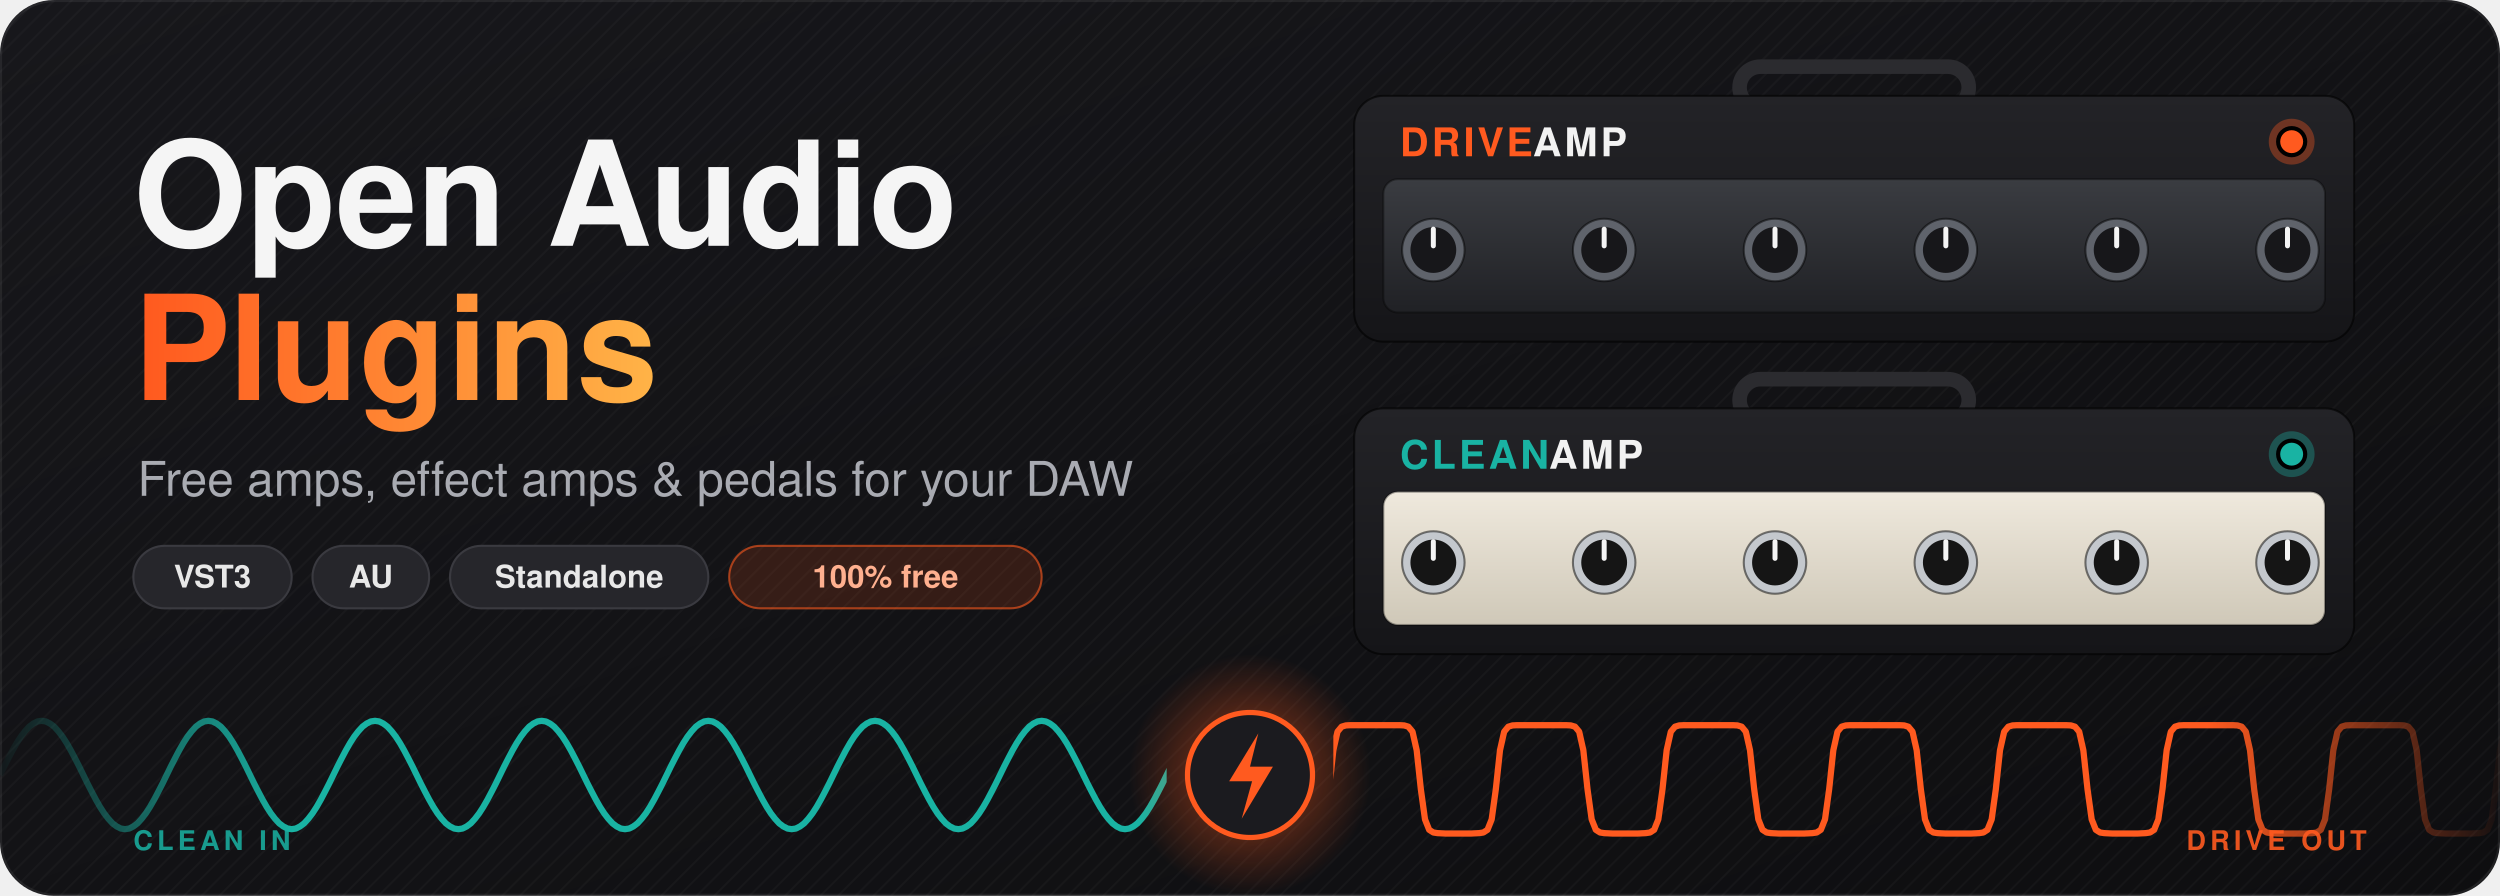
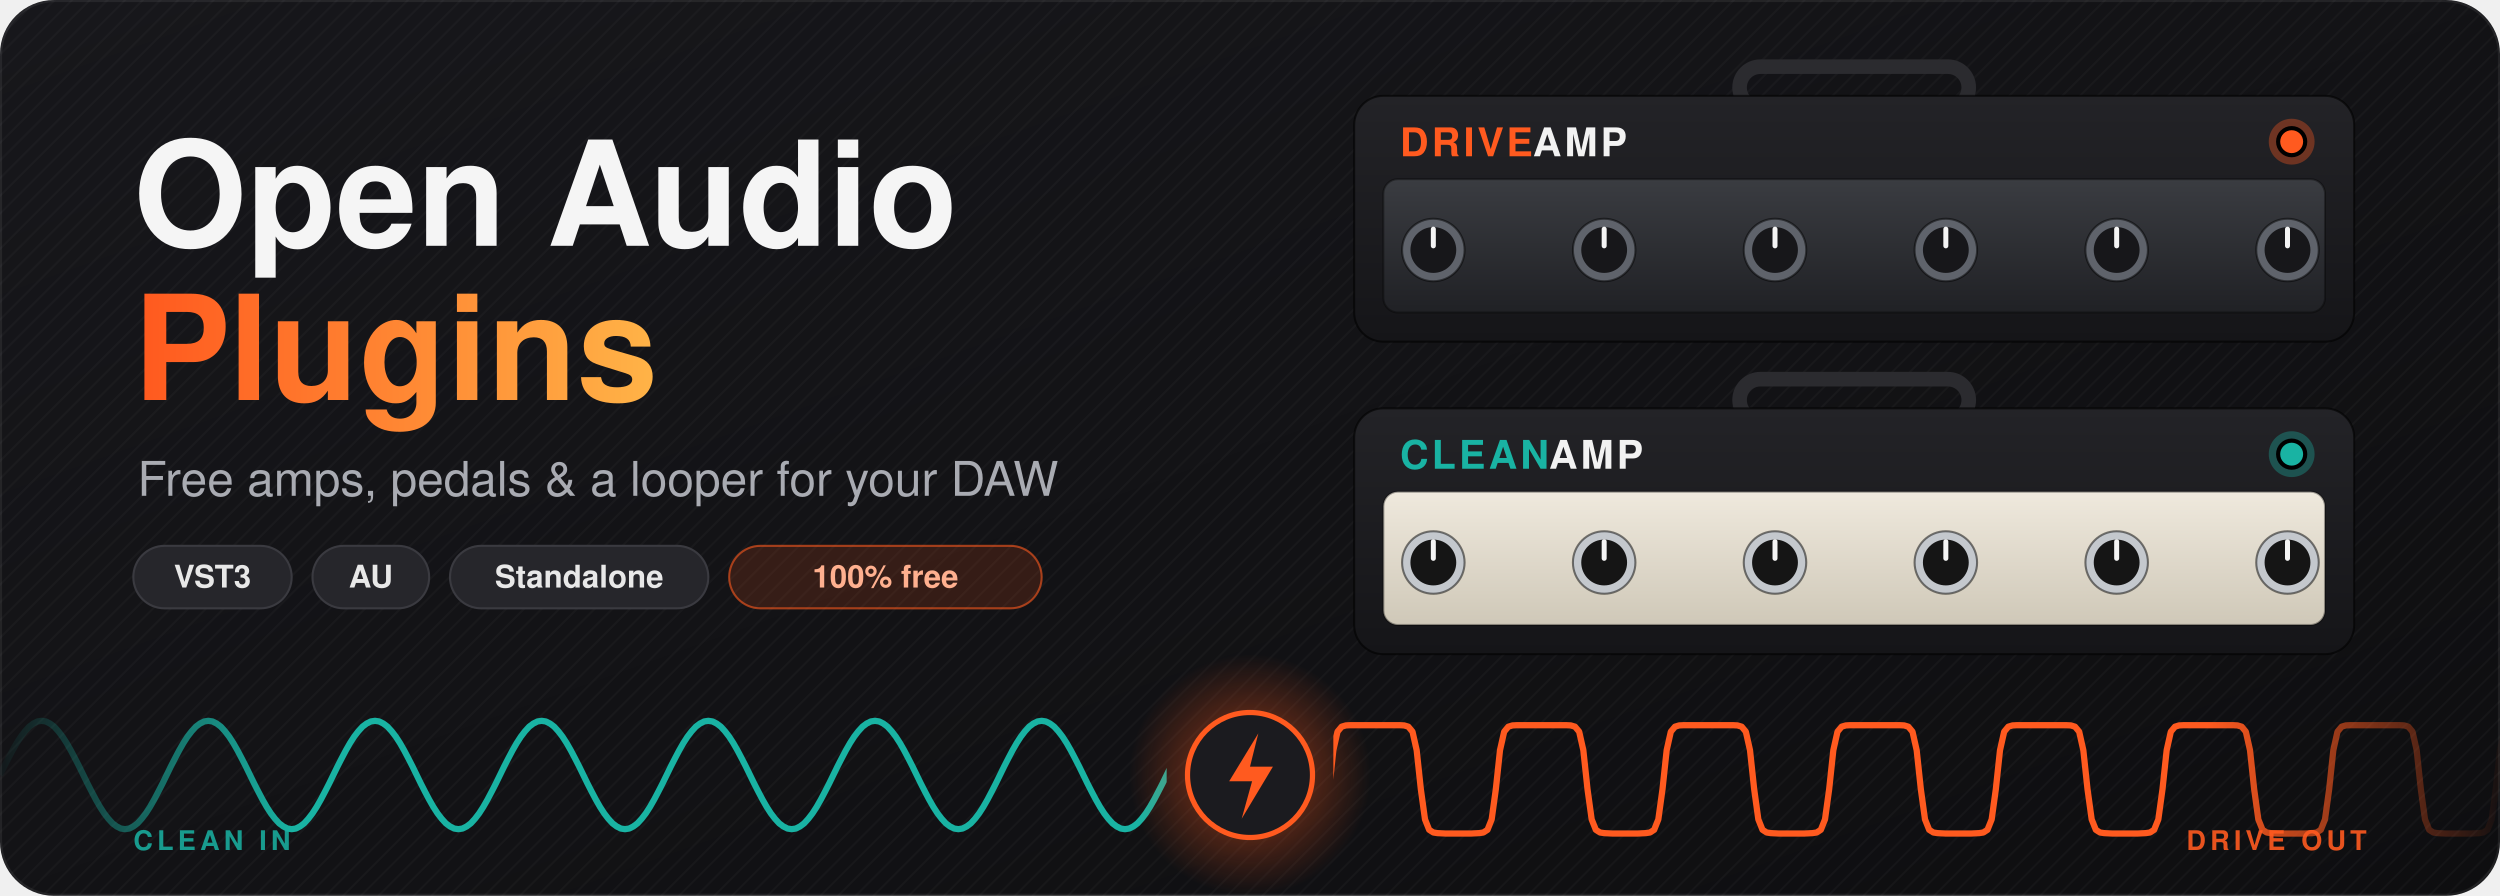
<svg xmlns="http://www.w3.org/2000/svg" viewBox="0 0 1200 430" width="1200" height="430" role="img" aria-label="Open Audio Plugins - free amp simulators and audio effects">
  <style>
  .knob { transform-box: fill-box; transform-origin: center; animation: wiggle 3s ease-in-out infinite alternate; }
  @keyframes wiggle { 0% { transform: rotate(-120deg); } 100% { transform: rotate(110deg); } }
  .glow { transform-box: fill-box; transform-origin: center; animation: pulse 1.6s ease-in-out infinite; }
  @keyframes pulse { 0%,100% { opacity: .15; transform: scale(.9); } 50% { opacity: .6; transform: scale(1.35); } }
  .scroll { animation: scroll 1.6s linear infinite; }
  @keyframes scroll { from { transform: translateX(0); } to { transform: translateX(-80px); } }
  .bar { transform-box: fill-box; transform-origin: bottom; animation: eq 1.1s ease-in-out infinite alternate; }
  @keyframes eq { 0% { transform: scaleY(.25); } 100% { transform: scaleY(1); } }
  .float { animation: float 4s ease-in-out infinite; }
  @keyframes float { 0%,100% { transform: translateY(0); } 50% { transform: translateY(-6px); } }
  @media (prefers-reduced-motion: reduce) { * { animation: none !important; } }
</style>
  <defs>
    <linearGradient id="bg" x1="0" y1="0" x2="1" y2="1">
      <stop offset="0" stop-color="#17171b" />
      <stop offset="1" stop-color="#0e0e10" />
    </linearGradient>
    <pattern id="hatch" width="6" height="6" patternUnits="userSpaceOnUse" patternTransform="rotate(45)">
      <line x1="0" y1="0" x2="0" y2="6" stroke="#fff" stroke-opacity=".025" stroke-width="2" />
    </pattern>
    <linearGradient id="tolex" x1="0" y1="0" x2="0" y2="1">
      <stop offset="0" stop-color="#232327" />
      <stop offset="1" stop-color="#151518" />
    </linearGradient>
    <linearGradient id="title" x1="0" y1="0" x2="1" y2="0">
      <stop offset="0" stop-color="#ff5a1f" />
      <stop offset="1" stop-color="#ffb347" />
    </linearGradient>
    <linearGradient id="fadeL" x1="0" x2="1">
      <stop offset="0" stop-color="#fff" stop-opacity="0" />
      <stop offset=".12" stop-color="#fff" />
      <stop offset=".88" stop-color="#fff" />
      <stop offset="1" stop-color="#fff" stop-opacity="0" />
    </linearGradient>
    <mask id="fade">
      <rect x="0" y="330" width="1200" height="90" fill="url(#fadeL)" />
    </mask>
    <clipPath id="leftHalf">
      <rect x="0" y="320" width="560" height="110" />
    </clipPath>
    <clipPath id="rightHalf">
      <rect x="640" y="320" width="560" height="110" />
    </clipPath>
    <radialGradient id="ampGlow">
      <stop offset="0" stop-color="#ff5a1f" stop-opacity=".55" />
      <stop offset="1" stop-color="#ff5a1f" stop-opacity="0" />
    </radialGradient>
  </defs>
  <rect width="1200" height="430" rx="26" fill="url(#bg)" />
  <rect width="1200" height="430" rx="26" fill="url(#hatch)" />
  <rect x=".5" y=".5" width="1199" height="429" rx="26" fill="none" stroke="#fff" stroke-opacity=".07" />
  <text x="64" y="118" font-family="'Segoe UI', 'Helvetica Neue', Helvetica, Arial, sans-serif" font-weight="800" font-size="70" fill="#f5f5f5">Open Audio</text>
  <text x="64" y="192" font-family="'Segoe UI', 'Helvetica Neue', Helvetica, Arial, sans-serif" font-weight="800" font-size="70" fill="url(#title)">Plugins</text>
-   <text x="66" y="238" font-family="'Segoe UI', 'Helvetica Neue', Helvetica, Arial, sans-serif" font-size="23" fill="#a9abb2">Free amps, effect amps &amp; pedals for your DAW</text>
+   <text x="66" y="238" font-family="'Segoe UI', 'Helvetica Neue', Helvetica, Arial, sans-serif" font-size="23" fill="#a9abb2">Free amps, pedals &amp; a looper for your DAW</text>
  <g font-family="'Segoe UI', 'Helvetica Neue', Helvetica, Arial, sans-serif" font-size="15" font-weight="700">
    <rect x="64" y="262" width="76" height="30" rx="15" fill="#26262b" stroke="#3a3a40" />
    <text x="102" y="282" text-anchor="middle" fill="#e8e8e8">VST3</text>
    <rect x="150" y="262" width="56" height="30" rx="15" fill="#26262b" stroke="#3a3a40" />
    <text x="178" y="282" text-anchor="middle" fill="#e8e8e8">AU</text>
    <rect x="216" y="262" width="124" height="30" rx="15" fill="#26262b" stroke="#3a3a40" />
    <text x="278" y="282" text-anchor="middle" fill="#e8e8e8">Standalone</text>
    <rect x="350" y="262" width="150" height="30" rx="15" fill="#ff5a1f" fill-opacity=".15" stroke="#ff5a1f" stroke-opacity=".6" />
    <text x="425" y="282" text-anchor="middle" fill="#ffb08f">100% free</text>
  </g>
  <g class="float">
    <g transform="translate(650,46)">
      <rect x="185.0" y="-14" width="110" height="20" rx="10" fill="none" stroke="#2b2b2f" stroke-width="7" />
      <rect width="480" height="118" rx="14" fill="url(#tolex)" stroke="#000" stroke-opacity=".6" />
      <linearGradient id="plate0" x1="0" y1="0" x2="0" y2="1">
        <stop offset="0" stop-color="#3a3c41" />
        <stop offset="1" stop-color="#202125" />
      </linearGradient>
      <rect x="14" y="40" width="452" height="64" rx="7" fill="url(#plate0)" stroke="#000" stroke-opacity=".35" />
      <text x="22" y="29" font-family="'Segoe UI', 'Helvetica Neue', Helvetica, Arial, sans-serif" font-weight="800" font-size="19" letter-spacing="1.5" fill="#ff5a1f">DRIVE<tspan fill="#f2f2f2"> AMP</tspan>
      </text>
      <circle cx="450" cy="22" r="11" fill="#ff5a1f" opacity=".35" class="glow" />
      <circle cx="450" cy="22" r="6.5" fill="#ff5a1f" stroke="#000" stroke-width="2" />
      <circle cx="38.0" cy="74.0" r="15" fill="#5f636b" stroke="#000" stroke-opacity=".5" />
      <g class="knob" style="animation-delay:-0.00s;animation-duration:2.6s">
        <circle cx="38.0" cy="74.0" r="11" fill="#17171a" />
        <line x1="38.0" y1="72.0" x2="38.0" y2="64.0" stroke="#f4f4f4" stroke-width="2.4" stroke-linecap="round" />
      </g>
      <circle cx="120.0" cy="74.0" r="15" fill="#5f636b" stroke="#000" stroke-opacity=".5" />
      <g class="knob" style="animation-delay:-0.37s;animation-duration:3.1s">
        <circle cx="120.0" cy="74.0" r="11" fill="#17171a" />
        <line x1="120.0" y1="72.0" x2="120.0" y2="64.0" stroke="#f4f4f4" stroke-width="2.4" stroke-linecap="round" />
      </g>
      <circle cx="202.0" cy="74.0" r="15" fill="#5f636b" stroke="#000" stroke-opacity=".5" />
      <g class="knob" style="animation-delay:-0.74s;animation-duration:3.6s">
        <circle cx="202.0" cy="74.0" r="11" fill="#17171a" />
        <line x1="202.0" y1="72.0" x2="202.0" y2="64.0" stroke="#f4f4f4" stroke-width="2.4" stroke-linecap="round" />
      </g>
      <circle cx="284.0" cy="74.0" r="15" fill="#5f636b" stroke="#000" stroke-opacity=".5" />
      <g class="knob" style="animation-delay:-1.11s;animation-duration:2.6s">
        <circle cx="284.0" cy="74.0" r="11" fill="#17171a" />
        <line x1="284.0" y1="72.0" x2="284.0" y2="64.0" stroke="#f4f4f4" stroke-width="2.4" stroke-linecap="round" />
      </g>
      <circle cx="366.0" cy="74.0" r="15" fill="#5f636b" stroke="#000" stroke-opacity=".5" />
      <g class="knob" style="animation-delay:-1.48s;animation-duration:3.1s">
        <circle cx="366.0" cy="74.0" r="11" fill="#17171a" />
        <line x1="366.0" y1="72.0" x2="366.0" y2="64.0" stroke="#f4f4f4" stroke-width="2.4" stroke-linecap="round" />
      </g>
      <circle cx="448.0" cy="74.0" r="15" fill="#5f636b" stroke="#000" stroke-opacity=".5" />
      <g class="knob" style="animation-delay:-1.85s;animation-duration:3.6s">
        <circle cx="448.0" cy="74.0" r="11" fill="#17171a" />
        <line x1="448.0" y1="72.0" x2="448.0" y2="64.0" stroke="#f4f4f4" stroke-width="2.4" stroke-linecap="round" />
      </g>
    </g>
  </g>
  <g class="float" style="animation-delay:-2s">
    <g transform="translate(650,196)">
      <rect x="185.0" y="-14" width="110" height="20" rx="10" fill="none" stroke="#2b2b2f" stroke-width="7" />
      <rect width="480" height="118" rx="14" fill="url(#tolex)" stroke="#000" stroke-opacity=".6" />
      <linearGradient id="plate1" x1="0" y1="0" x2="0" y2="1">
        <stop offset="0" stop-color="#efe9dd" />
        <stop offset="1" stop-color="#cfc8b8" />
      </linearGradient>
      <rect x="14" y="40" width="452" height="64" rx="7" fill="url(#plate1)" stroke="#000" stroke-opacity=".35" />
      <text x="22" y="29" font-family="'Segoe UI', 'Helvetica Neue', Helvetica, Arial, sans-serif" font-weight="800" font-size="19" letter-spacing="1.5" fill="#19b3a3">CLEAN<tspan fill="#f2f2f2"> AMP</tspan>
      </text>
      <circle cx="450" cy="22" r="11" fill="#19b3a3" opacity=".35" class="glow" />
      <circle cx="450" cy="22" r="6.5" fill="#19b3a3" stroke="#000" stroke-width="2" />
      <circle cx="38.0" cy="74.0" r="15" fill="#c4c8cd" stroke="#000" stroke-opacity=".5" />
      <g class="knob" style="animation-delay:-0.90s;animation-duration:2.6s">
        <circle cx="38.0" cy="74.0" r="11" fill="#151515" />
        <line x1="38.0" y1="72.0" x2="38.0" y2="64.0" stroke="#f4f4f4" stroke-width="2.4" stroke-linecap="round" />
      </g>
      <circle cx="120.0" cy="74.0" r="15" fill="#c4c8cd" stroke="#000" stroke-opacity=".5" />
      <g class="knob" style="animation-delay:-1.27s;animation-duration:3.1s">
        <circle cx="120.0" cy="74.0" r="11" fill="#151515" />
        <line x1="120.0" y1="72.0" x2="120.0" y2="64.0" stroke="#f4f4f4" stroke-width="2.4" stroke-linecap="round" />
      </g>
      <circle cx="202.0" cy="74.0" r="15" fill="#c4c8cd" stroke="#000" stroke-opacity=".5" />
      <g class="knob" style="animation-delay:-1.64s;animation-duration:3.6s">
        <circle cx="202.0" cy="74.0" r="11" fill="#151515" />
        <line x1="202.0" y1="72.0" x2="202.0" y2="64.0" stroke="#f4f4f4" stroke-width="2.4" stroke-linecap="round" />
      </g>
      <circle cx="284.0" cy="74.0" r="15" fill="#c4c8cd" stroke="#000" stroke-opacity=".5" />
      <g class="knob" style="animation-delay:-2.01s;animation-duration:2.6s">
        <circle cx="284.0" cy="74.0" r="11" fill="#151515" />
        <line x1="284.0" y1="72.0" x2="284.0" y2="64.0" stroke="#f4f4f4" stroke-width="2.4" stroke-linecap="round" />
      </g>
      <circle cx="366.0" cy="74.0" r="15" fill="#c4c8cd" stroke="#000" stroke-opacity=".5" />
      <g class="knob" style="animation-delay:-2.38s;animation-duration:3.1s">
        <circle cx="366.0" cy="74.0" r="11" fill="#151515" />
        <line x1="366.0" y1="72.0" x2="366.0" y2="64.0" stroke="#f4f4f4" stroke-width="2.4" stroke-linecap="round" />
      </g>
      <circle cx="448.0" cy="74.0" r="15" fill="#c4c8cd" stroke="#000" stroke-opacity=".5" />
      <g class="knob" style="animation-delay:-2.75s;animation-duration:3.6s">
        <circle cx="448.0" cy="74.0" r="11" fill="#151515" />
        <line x1="448.0" y1="72.0" x2="448.0" y2="64.0" stroke="#f4f4f4" stroke-width="2.4" stroke-linecap="round" />
      </g>
    </g>
  </g>
  <g mask="url(#fade)">
    <g clip-path="url(#leftHalf)">
      <g transform="translate(0,372)">
        <path class="scroll" d="M0.0,0.0 L2.0,-4.1 L4.0,-8.0 L6.0,-11.8 L8.0,-15.3 L10.0,-18.4 L12.0,-21.0 L14.0,-23.2 L16.0,-24.7 L18.0,-25.7 L20.0,-26.0 L22.0,-25.7 L24.0,-24.7 L26.0,-23.2 L28.0,-21.0 L30.0,-18.4 L32.0,-15.3 L34.0,-11.8 L36.0,-8.0 L38.0,-4.1 L40.0,-0.0 L42.0,4.1 L44.0,8.0 L46.0,11.8 L48.0,15.3 L50.0,18.4 L52.0,21.0 L54.0,23.2 L56.0,24.7 L58.0,25.7 L60.0,26.0 L62.0,25.7 L64.0,24.7 L66.0,23.2 L68.0,21.0 L70.0,18.4 L72.0,15.3 L74.0,11.8 L76.0,8.0 L78.0,4.1 L80.0,0.0 L82.0,-4.1 L84.0,-8.0 L86.0,-11.8 L88.0,-15.3 L90.0,-18.4 L92.0,-21.0 L94.0,-23.2 L96.0,-24.7 L98.0,-25.7 L100.0,-26.0 L102.0,-25.7 L104.0,-24.7 L106.0,-23.2 L108.0,-21.0 L110.0,-18.4 L112.0,-15.3 L114.0,-11.8 L116.0,-8.0 L118.0,-4.1 L120.0,-0.0 L122.0,4.1 L124.0,8.0 L126.0,11.8 L128.0,15.3 L130.0,18.4 L132.0,21.0 L134.0,23.2 L136.0,24.7 L138.0,25.7 L140.0,26.0 L142.0,25.7 L144.0,24.7 L146.0,23.2 L148.0,21.0 L150.0,18.4 L152.0,15.3 L154.0,11.8 L156.0,8.0 L158.0,4.1 L160.0,0.0 L162.0,-4.1 L164.0,-8.0 L166.0,-11.8 L168.0,-15.3 L170.0,-18.4 L172.0,-21.0 L174.0,-23.2 L176.0,-24.7 L178.0,-25.7 L180.0,-26.0 L182.0,-25.7 L184.0,-24.7 L186.0,-23.2 L188.0,-21.0 L190.0,-18.4 L192.0,-15.3 L194.0,-11.8 L196.0,-8.0 L198.0,-4.1 L200.0,-0.0 L202.0,4.1 L204.0,8.0 L206.0,11.8 L208.0,15.3 L210.0,18.4 L212.0,21.0 L214.0,23.2 L216.0,24.7 L218.0,25.7 L220.0,26.0 L222.0,25.7 L224.0,24.7 L226.0,23.2 L228.0,21.0 L230.0,18.4 L232.0,15.3 L234.0,11.8 L236.0,8.0 L238.0,4.1 L240.0,0.0 L242.0,-4.1 L244.0,-8.0 L246.0,-11.8 L248.0,-15.3 L250.0,-18.4 L252.0,-21.0 L254.0,-23.2 L256.0,-24.7 L258.0,-25.7 L260.0,-26.0 L262.0,-25.7 L264.0,-24.7 L266.0,-23.2 L268.0,-21.0 L270.0,-18.4 L272.0,-15.3 L274.0,-11.8 L276.0,-8.0 L278.0,-4.1 L280.0,-0.0 L282.0,4.1 L284.0,8.0 L286.0,11.8 L288.0,15.3 L290.0,18.4 L292.0,21.0 L294.0,23.2 L296.0,24.7 L298.0,25.7 L300.0,26.0 L302.0,25.7 L304.0,24.7 L306.0,23.2 L308.0,21.0 L310.0,18.4 L312.0,15.3 L314.0,11.8 L316.0,8.0 L318.0,4.1 L320.0,0.0 L322.0,-4.1 L324.0,-8.0 L326.0,-11.8 L328.0,-15.3 L330.0,-18.4 L332.0,-21.0 L334.0,-23.2 L336.0,-24.7 L338.0,-25.7 L340.0,-26.0 L342.0,-25.7 L344.0,-24.7 L346.0,-23.2 L348.0,-21.0 L350.0,-18.4 L352.0,-15.3 L354.0,-11.8 L356.0,-8.0 L358.0,-4.1 L360.0,-0.0 L362.0,4.1 L364.0,8.0 L366.0,11.8 L368.0,15.3 L370.0,18.4 L372.0,21.0 L374.0,23.2 L376.0,24.7 L378.0,25.7 L380.0,26.0 L382.0,25.7 L384.0,24.7 L386.0,23.2 L388.0,21.0 L390.0,18.4 L392.0,15.3 L394.0,11.8 L396.0,8.0 L398.0,4.1 L400.0,0.0 L402.0,-4.1 L404.0,-8.0 L406.0,-11.8 L408.0,-15.3 L410.0,-18.4 L412.0,-21.0 L414.0,-23.2 L416.0,-24.7 L418.0,-25.7 L420.0,-26.0 L422.0,-25.7 L424.0,-24.7 L426.0,-23.2 L428.0,-21.0 L430.0,-18.4 L432.0,-15.3 L434.0,-11.8 L436.0,-8.0 L438.0,-4.1 L440.0,0.0 L442.0,4.1 L444.0,8.0 L446.0,11.8 L448.0,15.3 L450.0,18.4 L452.0,21.0 L454.0,23.2 L456.0,24.7 L458.0,25.7 L460.0,26.0 L462.0,25.7 L464.0,24.7 L466.0,23.2 L468.0,21.0 L470.0,18.4 L472.0,15.3 L474.0,11.8 L476.0,8.0 L478.0,4.1 L480.0,0.0 L482.0,-4.1 L484.0,-8.0 L486.0,-11.8 L488.0,-15.3 L490.0,-18.4 L492.0,-21.0 L494.0,-23.2 L496.0,-24.7 L498.0,-25.7 L500.0,-26.0 L502.0,-25.7 L504.0,-24.7 L506.0,-23.2 L508.0,-21.0 L510.0,-18.4 L512.0,-15.3 L514.0,-11.8 L516.0,-8.0 L518.0,-4.1 L520.0,-0.0 L522.0,4.1 L524.0,8.0 L526.0,11.8 L528.0,15.3 L530.0,18.4 L532.0,21.0 L534.0,23.2 L536.0,24.7 L538.0,25.7 L540.0,26.0 L542.0,25.7 L544.0,24.7 L546.0,23.2 L548.0,21.0 L550.0,18.4 L552.0,15.3 L554.0,11.8 L556.0,8.0 L558.0,4.1 L560.0,0.0 L562.0,-4.1 L564.0,-8.0 L566.0,-11.8 L568.0,-15.3 L570.0,-18.4 L572.0,-21.0 L574.0,-23.2 L576.0,-24.7 L578.0,-25.7 L580.0,-26.0 L582.0,-25.7 L584.0,-24.7 L586.0,-23.2 L588.0,-21.0 L590.0,-18.4 L592.0,-15.3 L594.0,-11.8 L596.0,-8.0 L598.0,-4.1 L600.0,-0.0 L602.0,4.1 L604.0,8.0 L606.0,11.8 L608.0,15.3 L610.0,18.4 L612.0,21.0 L614.0,23.2 L616.0,24.7 L618.0,25.7 L620.0,26.0 L622.0,25.7 L624.0,24.7 L626.0,23.2 L628.0,21.0 L630.0,18.4 L632.0,15.3 L634.0,11.8 L636.0,8.0 L638.0,4.1 L640.0,0.0 L642.0,-4.1 L644.0,-8.0 L646.0,-11.8 L648.0,-15.3 L650.0,-18.4 L652.0,-21.0 L654.0,-23.2 L656.0,-24.7 L658.0,-25.7 L660.0,-26.0 L662.0,-25.7 L664.0,-24.7 L666.0,-23.2 L668.0,-21.0 L670.0,-18.4 L672.0,-15.3 L674.0,-11.8 L676.0,-8.0 L678.0,-4.1 L680.0,0.0 L682.0,4.1 L684.0,8.0 L686.0,11.8 L688.0,15.3 L690.0,18.4 L692.0,21.0 L694.0,23.2 L696.0,24.7 L698.0,25.7 L700.0,26.0 L702.0,25.7 L704.0,24.7 L706.0,23.2 L708.0,21.0 L710.0,18.4 L712.0,15.3 L714.0,11.8 L716.0,8.0 L718.0,4.1 L720.0,0.0 L722.0,-4.1 L724.0,-8.0 L726.0,-11.8 L728.0,-15.3 L730.0,-18.4 L732.0,-21.0 L734.0,-23.2 L736.0,-24.7 L738.0,-25.7 L740.0,-26.0 L742.0,-25.7 L744.0,-24.7 L746.0,-23.2 L748.0,-21.0 L750.0,-18.4 L752.0,-15.3 L754.0,-11.8 L756.0,-8.0 L758.0,-4.1 L760.0,0.0 L762.0,4.1 L764.0,8.0 L766.0,11.8 L768.0,15.3 L770.0,18.4 L772.0,21.0 L774.0,23.2 L776.0,24.7 L778.0,25.7 L780.0,26.0 L782.0,25.7 L784.0,24.7 L786.0,23.2 L788.0,21.0 L790.0,18.4 L792.0,15.3 L794.0,11.8 L796.0,8.0 L798.0,4.1 L800.0,0.0 L802.0,-4.1 L804.0,-8.0 L806.0,-11.8 L808.0,-15.3 L810.0,-18.4 L812.0,-21.0 L814.0,-23.2 L816.0,-24.7 L818.0,-25.7 L820.0,-26.0 L822.0,-25.7 L824.0,-24.7 L826.0,-23.2 L828.0,-21.0 L830.0,-18.4 L832.0,-15.3 L834.0,-11.8 L836.0,-8.0 L838.0,-4.1 L840.0,0.0 L842.0,4.1 L844.0,8.0 L846.0,11.8 L848.0,15.3 L850.0,18.4 L852.0,21.0 L854.0,23.2 L856.0,24.7 L858.0,25.7 L860.0,26.0 L862.0,25.7 L864.0,24.7 L866.0,23.2 L868.0,21.0 L870.0,18.4 L872.0,15.3 L874.0,11.8 L876.0,8.0 L878.0,4.1 L880.0,-0.0 L882.0,-4.1 L884.0,-8.0 L886.0,-11.8 L888.0,-15.3 L890.0,-18.4 L892.0,-21.0 L894.0,-23.2 L896.0,-24.7 L898.0,-25.7 L900.0,-26.0 L902.0,-25.7 L904.0,-24.7 L906.0,-23.2 L908.0,-21.0 L910.0,-18.4 L912.0,-15.3 L914.0,-11.8 L916.0,-8.0 L918.0,-4.1 L920.0,0.0 L922.0,4.1 L924.0,8.0 L926.0,11.8 L928.0,15.3 L930.0,18.4 L932.0,21.0 L934.0,23.2 L936.0,24.7 L938.0,25.7 L940.0,26.0 L942.0,25.7 L944.0,24.7 L946.0,23.2 L948.0,21.0 L950.0,18.4 L952.0,15.3 L954.0,11.8 L956.0,8.0 L958.0,4.1 L960.0,0.0 L962.0,-4.1 L964.0,-8.0 L966.0,-11.8 L968.0,-15.3 L970.0,-18.4 L972.0,-21.0 L974.0,-23.2 L976.0,-24.7 L978.0,-25.7 L980.0,-26.0 L982.0,-25.7 L984.0,-24.7 L986.0,-23.2 L988.0,-21.0 L990.0,-18.4 L992.0,-15.3 L994.0,-11.8 L996.0,-8.0 L998.0,-4.1 L1000.0,-0.0 L1002.0,4.1 L1004.0,8.0 L1006.0,11.8 L1008.0,15.3 L1010.0,18.4 L1012.0,21.0 L1014.0,23.2 L1016.0,24.7 L1018.0,25.7 L1020.0,26.0 L1022.0,25.7 L1024.0,24.7 L1026.0,23.2 L1028.0,21.0 L1030.0,18.4 L1032.0,15.3 L1034.0,11.8 L1036.0,8.0 L1038.0,4.1 L1040.0,0.0 L1042.0,-4.1 L1044.0,-8.0 L1046.0,-11.8 L1048.0,-15.3 L1050.0,-18.4 L1052.0,-21.0 L1054.0,-23.2 L1056.0,-24.7 L1058.0,-25.7 L1060.0,-26.0 L1062.0,-25.7 L1064.0,-24.7 L1066.0,-23.2 L1068.0,-21.0 L1070.0,-18.4 L1072.0,-15.3 L1074.0,-11.8 L1076.0,-8.0 L1078.0,-4.1 L1080.0,-0.0 L1082.0,4.1 L1084.0,8.0 L1086.0,11.8 L1088.0,15.3 L1090.0,18.4 L1092.0,21.0 L1094.0,23.2 L1096.0,24.7 L1098.0,25.7 L1100.0,26.0 L1102.0,25.7 L1104.0,24.7 L1106.0,23.2 L1108.0,21.0 L1110.0,18.4 L1112.0,15.3 L1114.0,11.8 L1116.0,8.0 L1118.0,4.1 L1120.0,0.0 L1122.0,-4.1 L1124.0,-8.0 L1126.0,-11.8 L1128.0,-15.3 L1130.0,-18.4 L1132.0,-21.0 L1134.0,-23.2 L1136.0,-24.7 L1138.0,-25.7 L1140.0,-26.0 L1142.0,-25.7 L1144.0,-24.7 L1146.0,-23.2 L1148.0,-21.0 L1150.0,-18.4 L1152.0,-15.3 L1154.0,-11.8 L1156.0,-8.0 L1158.0,-4.1 L1160.0,0.0 L1162.0,4.1 L1164.0,8.0 L1166.0,11.8 L1168.0,15.3 L1170.0,18.4 L1172.0,21.0 L1174.0,23.2 L1176.0,24.7 L1178.0,25.7 L1180.0,26.0 L1182.0,25.7 L1184.0,24.7 L1186.0,23.2 L1188.0,21.0 L1190.0,18.4 L1192.0,15.3 L1194.0,11.8 L1196.0,8.0 L1198.0,4.1 L1200.0,0.0 L1202.0,-4.1 L1204.0,-8.0 L1206.0,-11.8 L1208.0,-15.3 L1210.0,-18.4 L1212.0,-21.0 L1214.0,-23.2 L1216.0,-24.7 L1218.0,-25.7 L1220.0,-26.0 L1222.0,-25.7 L1224.0,-24.7 L1226.0,-23.2 L1228.0,-21.0 L1230.0,-18.4 L1232.0,-15.3 L1234.0,-11.8 L1236.0,-8.0 L1238.0,-4.1 L1240.0,-0.0 L1242.0,4.1 L1244.0,8.0 L1246.0,11.8 L1248.0,15.3 L1250.0,18.4 L1252.0,21.0 L1254.0,23.2 L1256.0,24.7 L1258.0,25.7 L1260.0,26.0 L1262.0,25.7 L1264.0,24.7 L1266.0,23.2 L1268.0,21.0 L1270.0,18.4 L1272.0,15.3 L1274.0,11.8 L1276.0,8.0 L1278.0,4.1 L1280.0,0.0 L1282.0,-4.1 L1284.0,-8.0 L1286.0,-11.8 L1288.0,-15.3 L1290.0,-18.4 L1292.0,-21.0 L1294.0,-23.2 L1296.0,-24.7 L1298.0,-25.7 L1300.0,-26.0 L1302.0,-25.7 L1304.0,-24.7 L1306.0,-23.2 L1308.0,-21.0 L1310.0,-18.4 L1312.0,-15.3 L1314.0,-11.8 L1316.0,-8.0 L1318.0,-4.1 L1320.0,-0.0 L1322.0,4.1 L1324.0,8.0 L1326.0,11.8 L1328.0,15.3 L1330.0,18.4 L1332.0,21.0 L1334.0,23.2 L1336.0,24.7 L1338.0,25.7 L1340.0,26.0 L1342.0,25.7 L1344.0,24.7 L1346.0,23.2 L1348.0,21.0 L1350.0,18.4 L1352.0,15.3 L1354.0,11.8 L1356.0,8.0 L1358.0,4.1 L1360.0,-0.0" fill="none" stroke="#19b3a3" stroke-width="3" stroke-linejoin="round" />
      </g>
    </g>
    <g clip-path="url(#rightHalf)">
      <g transform="translate(0,372)">
        <path class="scroll" d="M0.0,-11.9 L2.0,-20.8 L4.0,-23.2 L6.0,-23.8 L8.0,-23.9 L10.0,-23.9 L12.0,-23.9 L14.0,-23.9 L16.0,-23.9 L18.0,-23.9 L20.0,-23.9 L22.0,-23.9 L24.0,-23.9 L26.0,-23.9 L28.0,-23.9 L30.0,-23.9 L32.0,-23.9 L34.0,-23.8 L36.0,-23.2 L38.0,-20.8 L40.0,-11.9 L42.0,6.8 L44.0,21.3 L46.0,26.3 L48.0,27.6 L50.0,27.9 L52.0,28.0 L54.0,28.1 L56.0,28.1 L58.0,28.1 L60.0,28.1 L62.0,28.1 L64.0,28.1 L66.0,28.1 L68.0,28.0 L70.0,27.9 L72.0,27.6 L74.0,26.3 L76.0,21.3 L78.0,6.8 L80.0,-11.9 L82.0,-20.8 L84.0,-23.2 L86.0,-23.8 L88.0,-23.9 L90.0,-23.9 L92.0,-23.9 L94.0,-23.9 L96.0,-23.9 L98.0,-23.9 L100.0,-23.9 L102.0,-23.9 L104.0,-23.9 L106.0,-23.9 L108.0,-23.9 L110.0,-23.9 L112.0,-23.9 L114.0,-23.8 L116.0,-23.2 L118.0,-20.8 L120.0,-11.9 L122.0,6.8 L124.0,21.3 L126.0,26.3 L128.0,27.6 L130.0,27.9 L132.0,28.0 L134.0,28.1 L136.0,28.1 L138.0,28.1 L140.0,28.1 L142.0,28.1 L144.0,28.1 L146.0,28.1 L148.0,28.0 L150.0,27.9 L152.0,27.6 L154.0,26.3 L156.0,21.3 L158.0,6.8 L160.0,-11.9 L162.0,-20.8 L164.0,-23.2 L166.0,-23.8 L168.0,-23.9 L170.0,-23.9 L172.0,-23.9 L174.0,-23.9 L176.0,-23.9 L178.0,-23.9 L180.0,-23.9 L182.0,-23.9 L184.0,-23.9 L186.0,-23.9 L188.0,-23.9 L190.0,-23.9 L192.0,-23.9 L194.0,-23.8 L196.0,-23.2 L198.0,-20.8 L200.0,-11.9 L202.0,6.8 L204.0,21.3 L206.0,26.3 L208.0,27.6 L210.0,27.9 L212.0,28.0 L214.0,28.1 L216.0,28.1 L218.0,28.1 L220.0,28.1 L222.0,28.1 L224.0,28.1 L226.0,28.1 L228.0,28.0 L230.0,27.9 L232.0,27.6 L234.0,26.3 L236.0,21.3 L238.0,6.8 L240.0,-11.9 L242.0,-20.8 L244.0,-23.2 L246.0,-23.8 L248.0,-23.9 L250.0,-23.9 L252.0,-23.9 L254.0,-23.9 L256.0,-23.9 L258.0,-23.9 L260.0,-23.9 L262.0,-23.9 L264.0,-23.9 L266.0,-23.9 L268.0,-23.9 L270.0,-23.9 L272.0,-23.9 L274.0,-23.8 L276.0,-23.2 L278.0,-20.8 L280.0,-11.9 L282.0,6.8 L284.0,21.3 L286.0,26.3 L288.0,27.6 L290.0,27.9 L292.0,28.0 L294.0,28.1 L296.0,28.1 L298.0,28.1 L300.0,28.1 L302.0,28.1 L304.0,28.1 L306.0,28.1 L308.0,28.0 L310.0,27.9 L312.0,27.6 L314.0,26.3 L316.0,21.3 L318.0,6.8 L320.0,-11.9 L322.0,-20.8 L324.0,-23.2 L326.0,-23.8 L328.0,-23.9 L330.0,-23.9 L332.0,-23.9 L334.0,-23.9 L336.0,-23.9 L338.0,-23.9 L340.0,-23.9 L342.0,-23.9 L344.0,-23.9 L346.0,-23.9 L348.0,-23.9 L350.0,-23.9 L352.0,-23.9 L354.0,-23.8 L356.0,-23.2 L358.0,-20.8 L360.0,-11.9 L362.0,6.8 L364.0,21.3 L366.0,26.3 L368.0,27.6 L370.0,27.9 L372.0,28.0 L374.0,28.1 L376.0,28.1 L378.0,28.1 L380.0,28.1 L382.0,28.1 L384.0,28.1 L386.0,28.1 L388.0,28.0 L390.0,27.9 L392.0,27.6 L394.0,26.3 L396.0,21.3 L398.0,6.8 L400.0,-11.9 L402.0,-20.8 L404.0,-23.2 L406.0,-23.8 L408.0,-23.9 L410.0,-23.9 L412.0,-23.9 L414.0,-23.9 L416.0,-23.9 L418.0,-23.9 L420.0,-23.9 L422.0,-23.9 L424.0,-23.9 L426.0,-23.9 L428.0,-23.9 L430.0,-23.9 L432.0,-23.9 L434.0,-23.8 L436.0,-23.2 L438.0,-20.8 L440.0,-11.9 L442.0,6.8 L444.0,21.3 L446.0,26.3 L448.0,27.6 L450.0,27.9 L452.0,28.0 L454.0,28.1 L456.0,28.1 L458.0,28.1 L460.0,28.1 L462.0,28.1 L464.0,28.1 L466.0,28.1 L468.0,28.0 L470.0,27.9 L472.0,27.6 L474.0,26.3 L476.0,21.3 L478.0,6.8 L480.0,-11.9 L482.0,-20.8 L484.0,-23.2 L486.0,-23.8 L488.0,-23.9 L490.0,-23.9 L492.0,-23.9 L494.0,-23.9 L496.0,-23.9 L498.0,-23.9 L500.0,-23.9 L502.0,-23.9 L504.0,-23.9 L506.0,-23.9 L508.0,-23.9 L510.0,-23.9 L512.0,-23.9 L514.0,-23.8 L516.0,-23.2 L518.0,-20.8 L520.0,-11.9 L522.0,6.8 L524.0,21.3 L526.0,26.3 L528.0,27.6 L530.0,27.9 L532.0,28.0 L534.0,28.1 L536.0,28.1 L538.0,28.1 L540.0,28.1 L542.0,28.1 L544.0,28.1 L546.0,28.1 L548.0,28.0 L550.0,27.9 L552.0,27.6 L554.0,26.3 L556.0,21.3 L558.0,6.8 L560.0,-11.9 L562.0,-20.8 L564.0,-23.2 L566.0,-23.8 L568.0,-23.9 L570.0,-23.9 L572.0,-23.9 L574.0,-23.9 L576.0,-23.9 L578.0,-23.9 L580.0,-23.9 L582.0,-23.9 L584.0,-23.9 L586.0,-23.9 L588.0,-23.9 L590.0,-23.9 L592.0,-23.9 L594.0,-23.8 L596.0,-23.2 L598.0,-20.8 L600.0,-11.9 L602.0,6.8 L604.0,21.3 L606.0,26.3 L608.0,27.6 L610.0,27.9 L612.0,28.0 L614.0,28.1 L616.0,28.1 L618.0,28.1 L620.0,28.1 L622.0,28.1 L624.0,28.1 L626.0,28.1 L628.0,28.0 L630.0,27.9 L632.0,27.6 L634.0,26.3 L636.0,21.3 L638.0,6.8 L640.0,-11.9 L642.0,-20.8 L644.0,-23.2 L646.0,-23.8 L648.0,-23.9 L650.0,-23.9 L652.0,-23.9 L654.0,-23.9 L656.0,-23.9 L658.0,-23.9 L660.0,-23.9 L662.0,-23.9 L664.0,-23.9 L666.0,-23.9 L668.0,-23.9 L670.0,-23.9 L672.0,-23.9 L674.0,-23.8 L676.0,-23.2 L678.0,-20.8 L680.0,-11.9 L682.0,6.8 L684.0,21.3 L686.0,26.3 L688.0,27.6 L690.0,27.9 L692.0,28.0 L694.0,28.1 L696.0,28.1 L698.0,28.1 L700.0,28.1 L702.0,28.1 L704.0,28.1 L706.0,28.1 L708.0,28.0 L710.0,27.9 L712.0,27.6 L714.0,26.3 L716.0,21.3 L718.0,6.8 L720.0,-11.9 L722.0,-20.8 L724.0,-23.2 L726.0,-23.8 L728.0,-23.9 L730.0,-23.9 L732.0,-23.9 L734.0,-23.9 L736.0,-23.9 L738.0,-23.9 L740.0,-23.9 L742.0,-23.9 L744.0,-23.9 L746.0,-23.9 L748.0,-23.9 L750.0,-23.9 L752.0,-23.9 L754.0,-23.8 L756.0,-23.2 L758.0,-20.8 L760.0,-11.9 L762.0,6.8 L764.0,21.3 L766.0,26.3 L768.0,27.6 L770.0,27.9 L772.0,28.0 L774.0,28.1 L776.0,28.1 L778.0,28.1 L780.0,28.1 L782.0,28.1 L784.0,28.1 L786.0,28.1 L788.0,28.0 L790.0,27.9 L792.0,27.6 L794.0,26.3 L796.0,21.3 L798.0,6.8 L800.0,-11.9 L802.0,-20.8 L804.0,-23.2 L806.0,-23.8 L808.0,-23.9 L810.0,-23.9 L812.0,-23.9 L814.0,-23.9 L816.0,-23.9 L818.0,-23.9 L820.0,-23.9 L822.0,-23.9 L824.0,-23.9 L826.0,-23.9 L828.0,-23.9 L830.0,-23.9 L832.0,-23.9 L834.0,-23.8 L836.0,-23.2 L838.0,-20.8 L840.0,-11.9 L842.0,6.8 L844.0,21.3 L846.0,26.3 L848.0,27.6 L850.0,27.9 L852.0,28.0 L854.0,28.1 L856.0,28.1 L858.0,28.1 L860.0,28.1 L862.0,28.1 L864.0,28.1 L866.0,28.1 L868.0,28.0 L870.0,27.9 L872.0,27.6 L874.0,26.3 L876.0,21.3 L878.0,6.8 L880.0,-11.9 L882.0,-20.8 L884.0,-23.2 L886.0,-23.8 L888.0,-23.9 L890.0,-23.9 L892.0,-23.9 L894.0,-23.9 L896.0,-23.9 L898.0,-23.9 L900.0,-23.9 L902.0,-23.9 L904.0,-23.9 L906.0,-23.9 L908.0,-23.9 L910.0,-23.9 L912.0,-23.9 L914.0,-23.8 L916.0,-23.2 L918.0,-20.8 L920.0,-11.9 L922.0,6.8 L924.0,21.3 L926.0,26.3 L928.0,27.6 L930.0,27.9 L932.0,28.0 L934.0,28.1 L936.0,28.1 L938.0,28.1 L940.0,28.1 L942.0,28.1 L944.0,28.1 L946.0,28.1 L948.0,28.0 L950.0,27.9 L952.0,27.6 L954.0,26.3 L956.0,21.3 L958.0,6.8 L960.0,-11.9 L962.0,-20.8 L964.0,-23.2 L966.0,-23.8 L968.0,-23.9 L970.0,-23.9 L972.0,-23.9 L974.0,-23.9 L976.0,-23.9 L978.0,-23.9 L980.0,-23.9 L982.0,-23.9 L984.0,-23.9 L986.0,-23.9 L988.0,-23.9 L990.0,-23.9 L992.0,-23.9 L994.0,-23.8 L996.0,-23.2 L998.0,-20.8 L1000.0,-11.9 L1002.0,6.8 L1004.0,21.3 L1006.0,26.3 L1008.0,27.6 L1010.0,27.9 L1012.0,28.0 L1014.0,28.1 L1016.0,28.1 L1018.0,28.1 L1020.0,28.1 L1022.0,28.1 L1024.0,28.1 L1026.0,28.1 L1028.0,28.0 L1030.0,27.9 L1032.0,27.6 L1034.0,26.3 L1036.0,21.3 L1038.0,6.8 L1040.0,-11.9 L1042.0,-20.8 L1044.0,-23.2 L1046.0,-23.8 L1048.0,-23.9 L1050.0,-23.9 L1052.0,-23.9 L1054.0,-23.9 L1056.0,-23.9 L1058.0,-23.9 L1060.0,-23.9 L1062.0,-23.9 L1064.0,-23.9 L1066.0,-23.9 L1068.0,-23.9 L1070.0,-23.9 L1072.0,-23.9 L1074.0,-23.8 L1076.0,-23.2 L1078.0,-20.8 L1080.0,-11.9 L1082.0,6.8 L1084.0,21.3 L1086.0,26.3 L1088.0,27.6 L1090.0,27.9 L1092.0,28.0 L1094.0,28.1 L1096.0,28.1 L1098.0,28.1 L1100.0,28.1 L1102.0,28.1 L1104.0,28.1 L1106.0,28.1 L1108.0,28.0 L1110.0,27.9 L1112.0,27.6 L1114.0,26.3 L1116.0,21.3 L1118.0,6.8 L1120.0,-11.9 L1122.0,-20.8 L1124.0,-23.2 L1126.0,-23.8 L1128.0,-23.9 L1130.0,-23.9 L1132.0,-23.9 L1134.0,-23.9 L1136.0,-23.9 L1138.0,-23.9 L1140.0,-23.9 L1142.0,-23.9 L1144.0,-23.9 L1146.0,-23.9 L1148.0,-23.9 L1150.0,-23.9 L1152.0,-23.9 L1154.0,-23.8 L1156.0,-23.2 L1158.0,-20.8 L1160.0,-11.9 L1162.0,6.8 L1164.0,21.3 L1166.0,26.3 L1168.0,27.6 L1170.0,27.9 L1172.0,28.0 L1174.0,28.1 L1176.0,28.1 L1178.0,28.1 L1180.0,28.1 L1182.0,28.1 L1184.0,28.1 L1186.0,28.1 L1188.0,28.0 L1190.0,27.9 L1192.0,27.6 L1194.0,26.3 L1196.0,21.3 L1198.0,6.8 L1200.0,-11.9 L1202.0,-20.8 L1204.0,-23.2 L1206.0,-23.8 L1208.0,-23.9 L1210.0,-23.9 L1212.0,-23.9 L1214.0,-23.9 L1216.0,-23.9 L1218.0,-23.9 L1220.0,-23.9 L1222.0,-23.9 L1224.0,-23.9 L1226.0,-23.9 L1228.0,-23.9 L1230.0,-23.9 L1232.0,-23.9 L1234.0,-23.8 L1236.0,-23.2 L1238.0,-20.8 L1240.0,-11.9 L1242.0,6.8 L1244.0,21.3 L1246.0,26.3 L1248.0,27.6 L1250.0,27.9 L1252.0,28.0 L1254.0,28.1 L1256.0,28.1 L1258.0,28.1 L1260.0,28.1 L1262.0,28.1 L1264.0,28.1 L1266.0,28.1 L1268.0,28.0 L1270.0,27.9 L1272.0,27.6 L1274.0,26.3 L1276.0,21.3 L1278.0,6.8 L1280.0,-11.9 L1282.0,-20.8 L1284.0,-23.2 L1286.0,-23.8 L1288.0,-23.9 L1290.0,-23.9 L1292.0,-23.9 L1294.0,-23.9 L1296.0,-23.9 L1298.0,-23.9 L1300.0,-23.9 L1302.0,-23.9 L1304.0,-23.9 L1306.0,-23.9 L1308.0,-23.9 L1310.0,-23.9 L1312.0,-23.9 L1314.0,-23.8 L1316.0,-23.2 L1318.0,-20.8 L1320.0,-11.9 L1322.0,6.8 L1324.0,21.3 L1326.0,26.3 L1328.0,27.6 L1330.0,27.9 L1332.0,28.0 L1334.0,28.1 L1336.0,28.1 L1338.0,28.1 L1340.0,28.1 L1342.0,28.1 L1344.0,28.1 L1346.0,28.1 L1348.0,28.0 L1350.0,27.9 L1352.0,27.6 L1354.0,26.3 L1356.0,21.3 L1358.0,6.8 L1360.0,-11.9" fill="none" stroke="#ff5a1f" stroke-width="3" stroke-linejoin="round" />
      </g>
    </g>
  </g>
  <circle cx="600" cy="372" r="58" fill="url(#ampGlow)" class="glow" />
  <circle cx="600" cy="372" r="30" fill="#1b1b1f" stroke="#ff5a1f" stroke-width="2.5" />
  <path d="M604 352 L590 375 L601 375 L596 393 L611 368 L600 368 Z" fill="#ff5a1f" />
  <text x="64" y="408" font-family="'Segoe UI', 'Helvetica Neue', Helvetica, Arial, sans-serif" font-size="13" font-weight="700" letter-spacing="2" fill="#19b3a3" opacity=".85">CLEAN IN</text>
  <text x="1136" y="408" text-anchor="end" font-family="'Segoe UI', 'Helvetica Neue', Helvetica, Arial, sans-serif" font-size="13" font-weight="700" letter-spacing="2" fill="#ff5a1f" opacity=".9">DRIVE OUT</text>
</svg>
